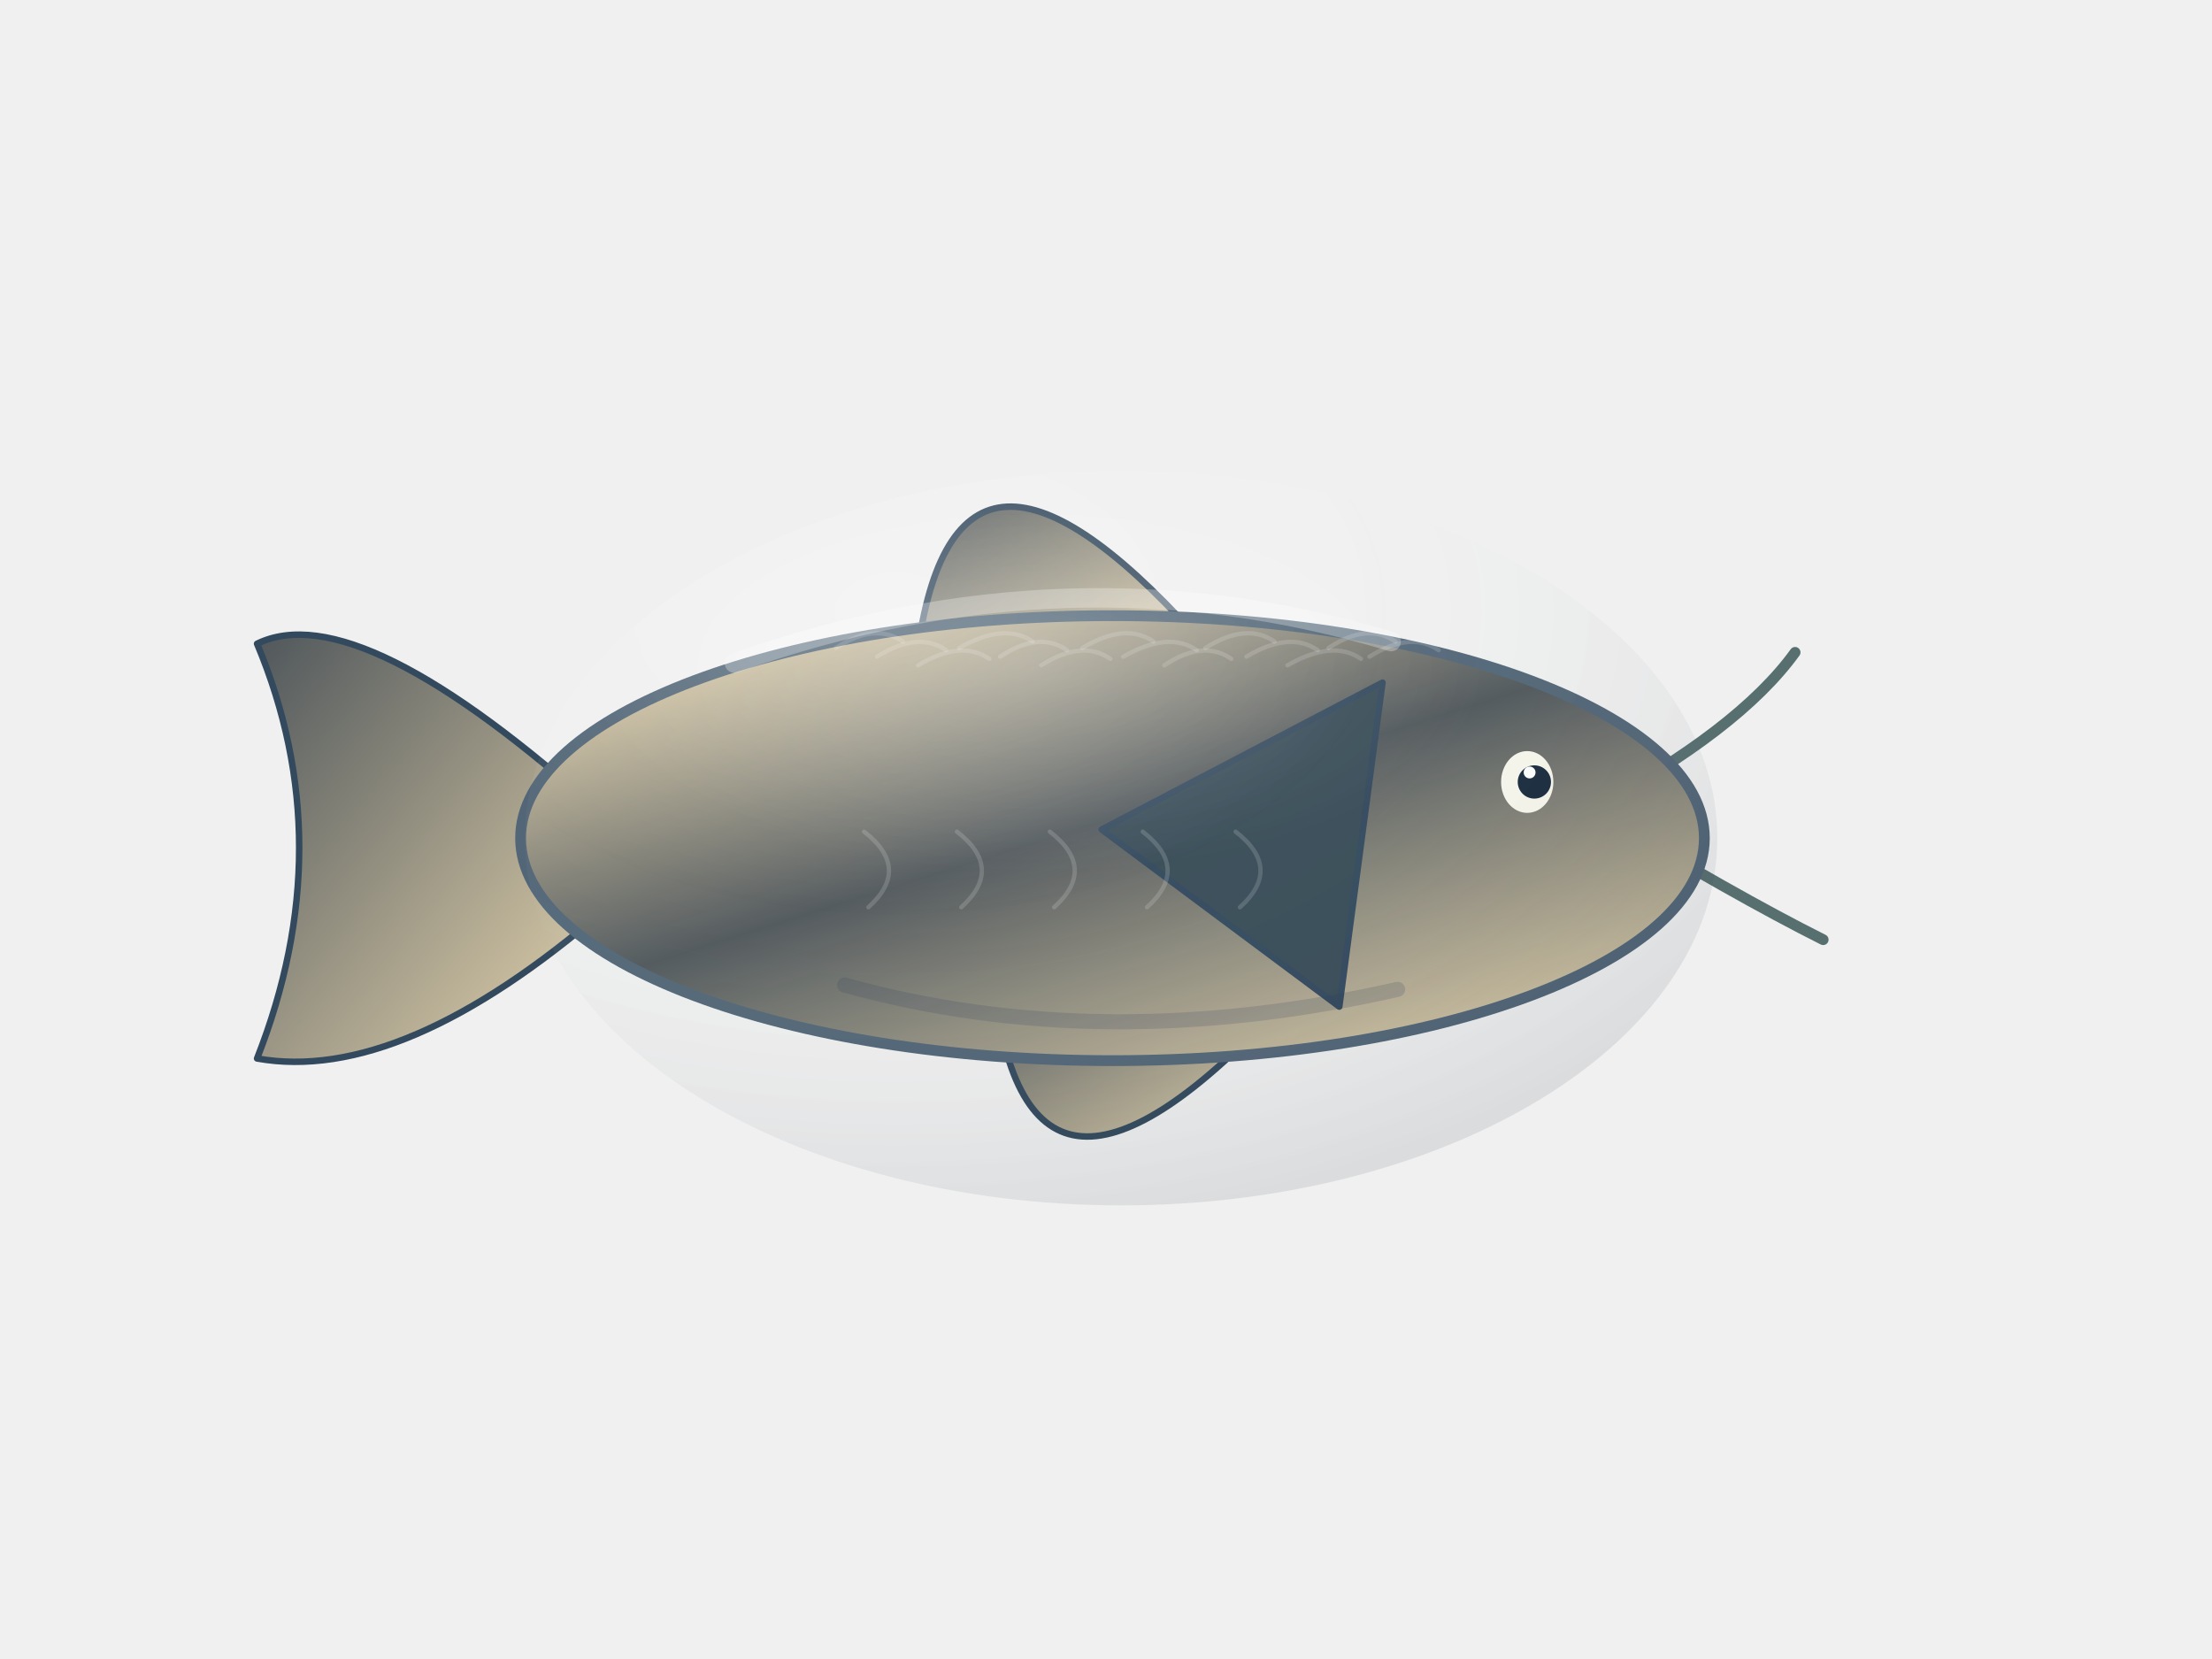
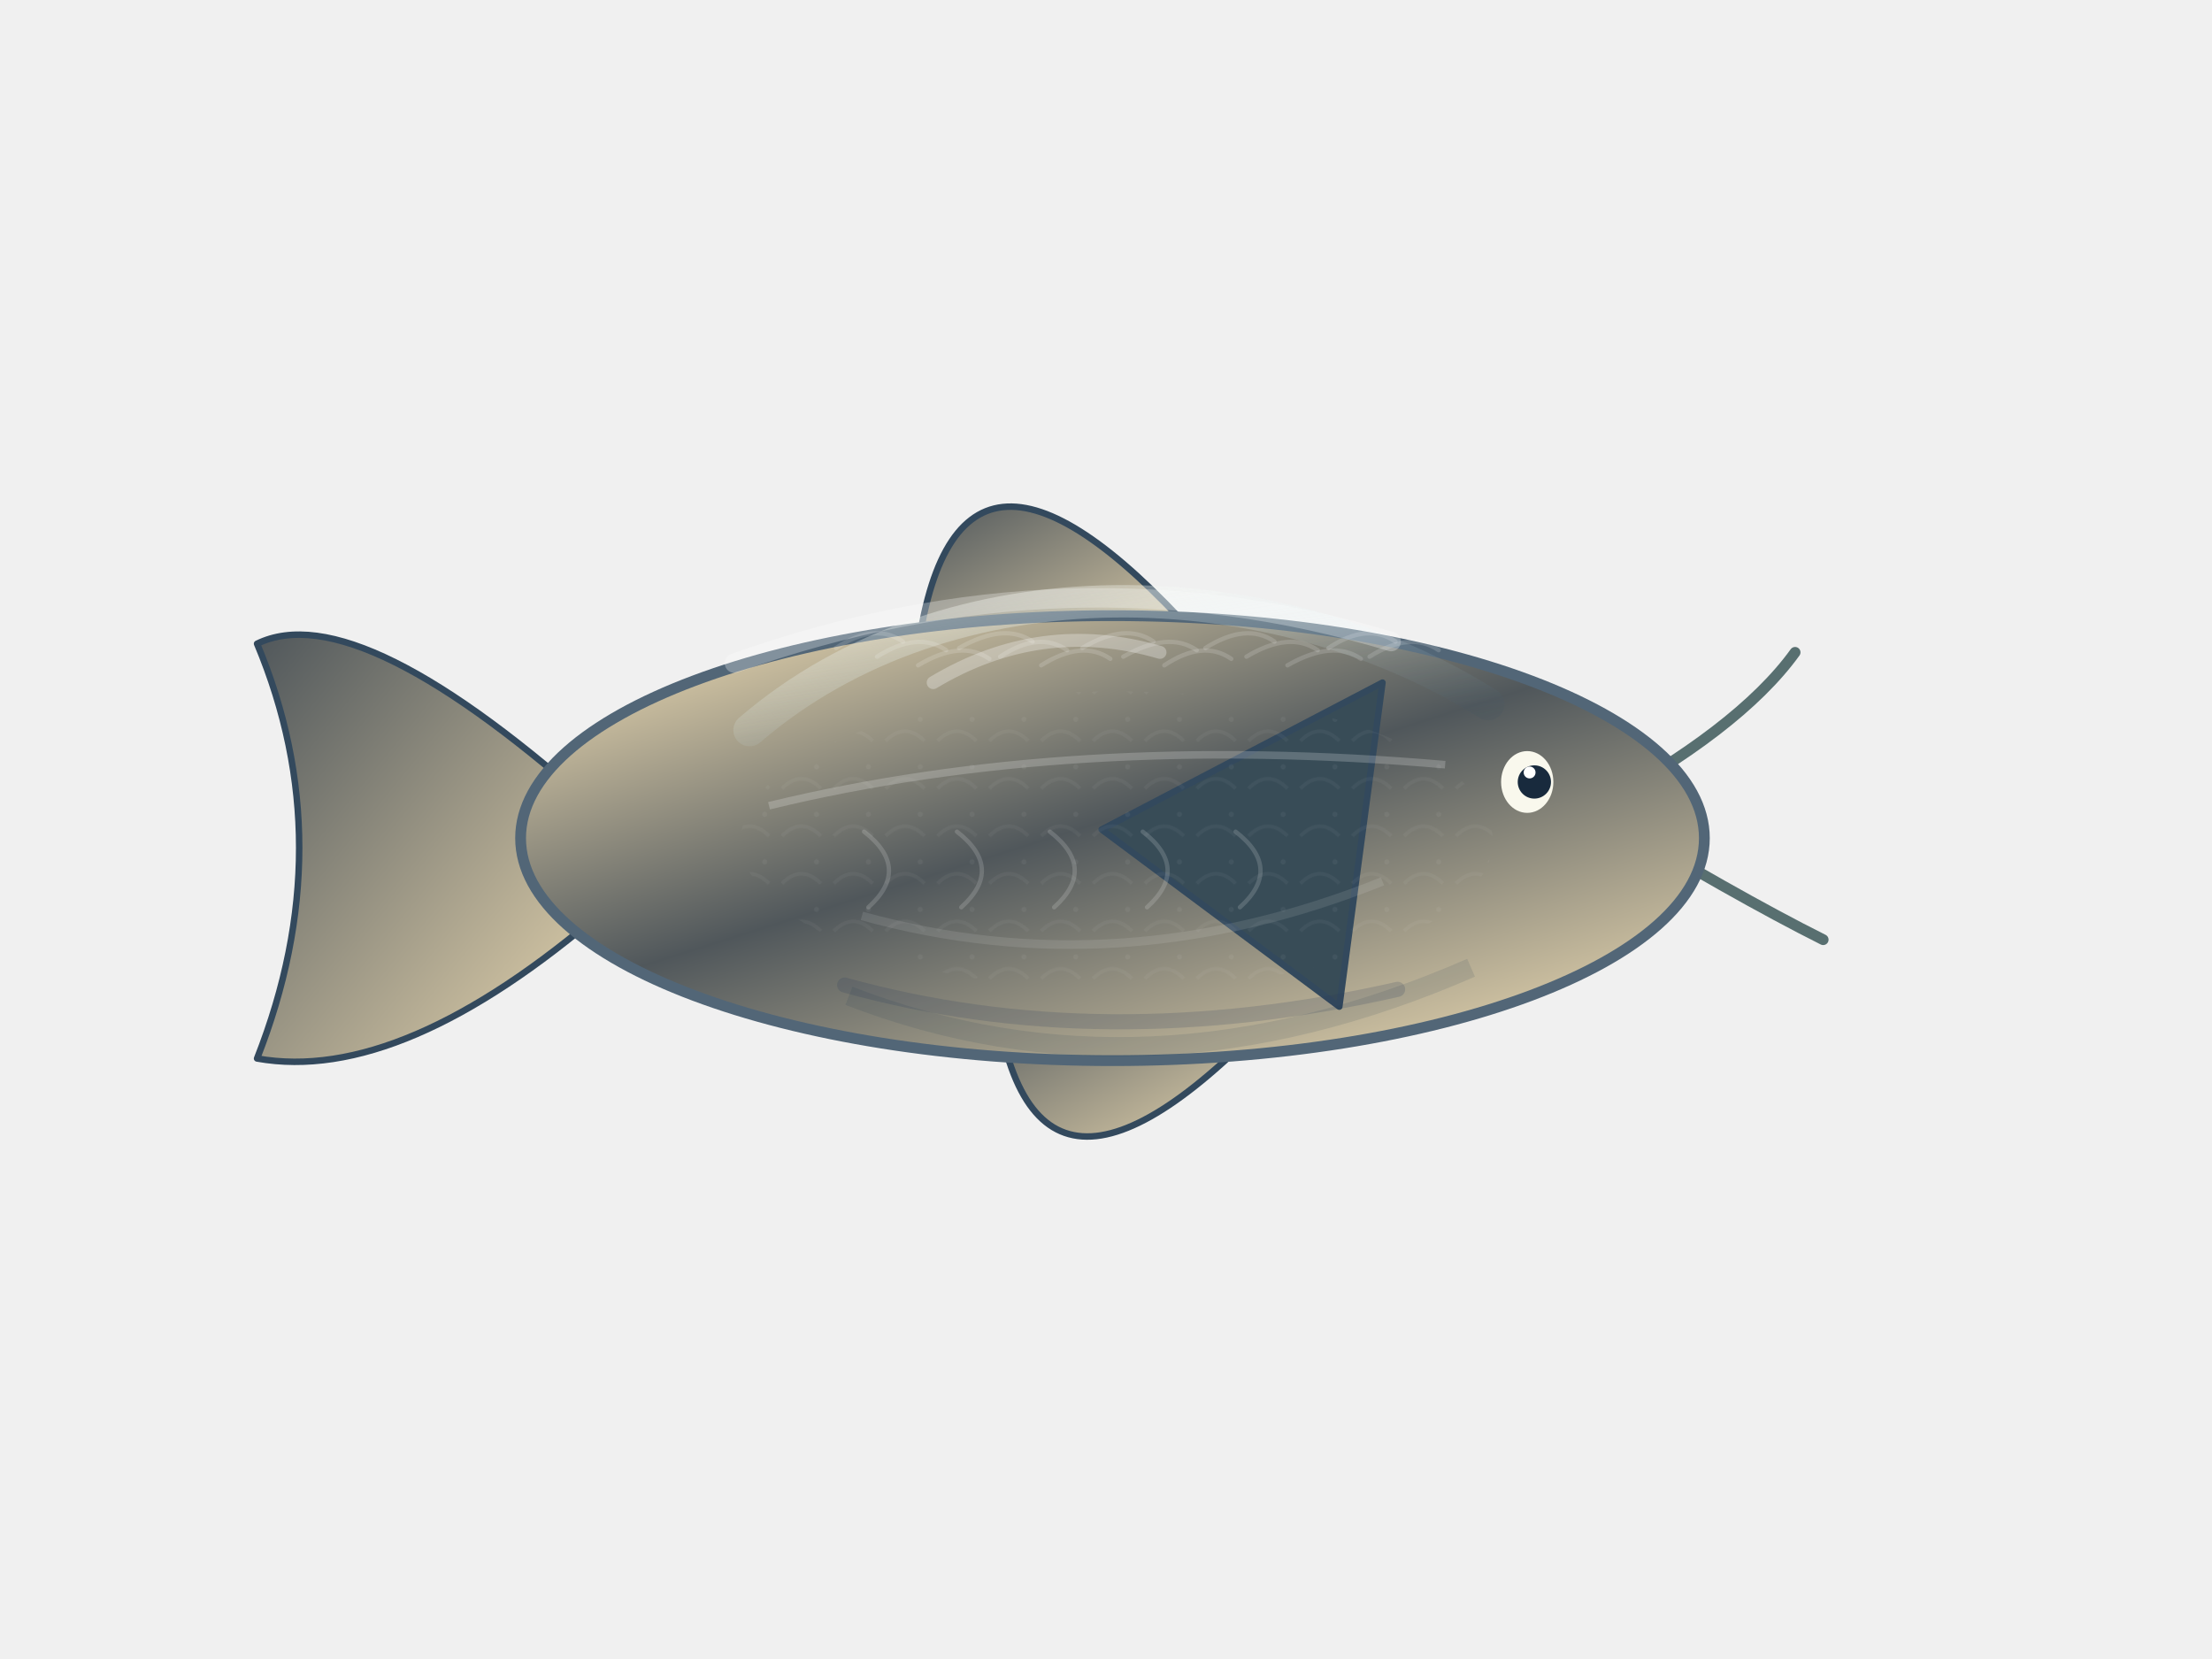
<svg xmlns="http://www.w3.org/2000/svg" width="1536" height="1152" viewBox="0 0 1024 768" role="img" aria-label="팬더 코리도라스">
  <defs>
    <linearGradient id="body" x1=".08" y1=".05" x2=".87" y2="1">
      <stop stop-color="#e7d6af" />
      <stop offset=".47" stop-color="#50575b" />
      <stop offset="1" stop-color="#e7d6af" />
    </linearGradient>
    <linearGradient id="fin" x1="0" y1="0" x2="1" y2="1">
      <stop stop-color="#50575b" />
      <stop offset="1" stop-color="#e7d6af" />
    </linearGradient>
    <radialGradient id="sheen" cx=".31" cy=".19" r=".85">
      <stop stop-color="#ffffff" stop-opacity=".38" />
      <stop offset=".48" stop-color="#ffffff" stop-opacity=".06" />
      <stop offset="1" stop-color="#071729" stop-opacity=".18" />
    </radialGradient>
    <radialGradient id="gloss">
      <stop stop-color="#ffffff" stop-opacity=".33" />
      <stop offset="1" stop-color="#ffffff" stop-opacity="0" />
    </radialGradient>
  </defs>
  <g>
    <path d="M280 378 Q166 275 119 298 Q158 391 119 490 Q186 502 280 421 Z" fill="url(#fin)" stroke="#33495d" stroke-width="3" stroke-linejoin="round" stroke-linecap="round" />
    <path d="M424 307.7 Q440 168.8 553 293.6 Z" fill="url(#fin)" stroke="#33495d" stroke-width="3" stroke-linejoin="round" stroke-linecap="round" />
    <path d="M460 454.9 Q475 592.6 594 464.1 Z" fill="url(#fin)" stroke="#33495d" stroke-width="3" stroke-linejoin="round" stroke-linecap="round" />
    <path d="M736 374 Q804 415 844 435 M736 375 Q805 338 831 302" fill="none" stroke="#586f70" stroke-width="5" stroke-linejoin="round" stroke-linecap="round" />
    <ellipse cx="515" cy="388" rx="274" ry="103" fill="url(#body)" stroke="#526677" stroke-width="5" />
    <path d="M510 384 L620 466 L640 316 Z" fill="#384c57" stroke="#33495d" stroke-width="3" stroke-linejoin="round" stroke-linecap="round" />
    <path d="M340 307 Q495 252 644 297" fill="none" stroke="#ffffff" stroke-width="9" stroke-linejoin="round" stroke-linecap="round" opacity=".28" />
    <path d="M391 456 Q510 489 647 458" fill="none" stroke="#263957" stroke-width="7" stroke-linejoin="round" stroke-linecap="round" opacity=".18" />
    <path d="M400 385 q22 17 2 35" fill="none" stroke="#ffffff" stroke-width="2" stroke-linejoin="round" stroke-linecap="round" opacity=".16" />
    <path d="M443 385 q22 17 2 35" fill="none" stroke="#ffffff" stroke-width="2" stroke-linejoin="round" stroke-linecap="round" opacity=".16" />
    <path d="M486 385 q22 17 2 35" fill="none" stroke="#ffffff" stroke-width="2" stroke-linejoin="round" stroke-linecap="round" opacity=".16" />
    <path d="M529 385 q22 17 2 35" fill="none" stroke="#ffffff" stroke-width="2" stroke-linejoin="round" stroke-linecap="round" opacity=".16" />
    <path d="M572 385 q22 17 2 35" fill="none" stroke="#ffffff" stroke-width="2" stroke-linejoin="round" stroke-linecap="round" opacity=".16" />
    <ellipse cx="707" cy="362" rx="12.1" ry="14.3" fill="#f9f8ed" />
    <circle cx="710.3" cy="362" r="7.7" fill="#182a3d" />
    <circle cx="708.1" cy="357.6" r="2.75" fill="#fff" />
  </g>
  <g>
    <path d="M387 300 q18 -12 31 -3" fill="none" stroke="#ffffff" stroke-width="2" stroke-linejoin="round" stroke-linecap="round" opacity=".15" />
    <path d="M406 304 q19 -12 32 -3" fill="none" stroke="#ffffff" stroke-width="2" stroke-linejoin="round" stroke-linecap="round" opacity=".15" />
    <path d="M425 308 q20 -12 33 -3" fill="none" stroke="#ffffff" stroke-width="2" stroke-linejoin="round" stroke-linecap="round" opacity=".15" />
    <path d="M444 300 q21 -12 34 -3" fill="none" stroke="#ffffff" stroke-width="2" stroke-linejoin="round" stroke-linecap="round" opacity=".15" />
    <path d="M463 304 q18 -12 31 -3" fill="none" stroke="#ffffff" stroke-width="2" stroke-linejoin="round" stroke-linecap="round" opacity=".15" />
    <path d="M482 308 q19 -12 32 -3" fill="none" stroke="#ffffff" stroke-width="2" stroke-linejoin="round" stroke-linecap="round" opacity=".15" />
    <path d="M501 300 q20 -12 33 -3" fill="none" stroke="#ffffff" stroke-width="2" stroke-linejoin="round" stroke-linecap="round" opacity=".15" />
    <path d="M520 304 q21 -12 34 -3" fill="none" stroke="#ffffff" stroke-width="2" stroke-linejoin="round" stroke-linecap="round" opacity=".15" />
    <path d="M539 308 q18 -12 31 -3" fill="none" stroke="#ffffff" stroke-width="2" stroke-linejoin="round" stroke-linecap="round" opacity=".15" />
    <path d="M558 300 q19 -12 32 -3" fill="none" stroke="#ffffff" stroke-width="2" stroke-linejoin="round" stroke-linecap="round" opacity=".15" />
    <path d="M577 304 q20 -12 33 -3" fill="none" stroke="#ffffff" stroke-width="2" stroke-linejoin="round" stroke-linecap="round" opacity=".15" />
    <path d="M596 308 q21 -12 34 -3" fill="none" stroke="#ffffff" stroke-width="2" stroke-linejoin="round" stroke-linecap="round" opacity=".15" />
    <path d="M615 300 q18 -12 31 -3" fill="none" stroke="#ffffff" stroke-width="2" stroke-linejoin="round" stroke-linecap="round" opacity=".15" />
    <path d="M634 304 q19 -12 32 -3" fill="none" stroke="#ffffff" stroke-width="2" stroke-linejoin="round" stroke-linecap="round" opacity=".15" />
  </g>
-   <ellipse cx="519" cy="388" rx="276" ry="170" fill="url(#sheen)" opacity=".49" />
-   <ellipse cx="479" cy="309" rx="211" ry="95" fill="url(#gloss)" opacity=".44" />
+   <defs id="v32-materials">
+     <linearGradient id="v32-rim" x1="0" y1="0" x2=".85" y2="1">
+       <stop stop-color="#fffaf0" stop-opacity=".7" />
+       <stop offset=".58" stop-color="#e5faff" stop-opacity=".20" />
+       <stop offset="1" stop-color="#23465b" stop-opacity=".13" />
+     </linearGradient>
+     <linearGradient id="v32-fin" x1="0" y1="0" x2="1" y2="1">
+       <stop stop-color="#fff" stop-opacity=".52" />
+       <stop offset=".47" stop-color="#fff" stop-opacity=".06" />
+       <stop offset="1" stop-color="#102a48" stop-opacity=".21" />
+     </linearGradient>
+     <radialGradient id="v32-pearl" cx=".36" cy=".25" r=".75">
+       <stop stop-color="#fff" stop-opacity=".6" />
+       <stop offset=".40" stop-color="#fff" stop-opacity=".14" />
+       <stop offset="1" stop-color="#031d32" stop-opacity=".14" />
+     </radialGradient>
+     <pattern id="v32-micro" width="24" height="22" patternUnits="userSpaceOnUse">
+       <path d="M2 13 Q11 4 20 13" stroke="#fff" stroke-opacity=".13" stroke-width="1.7" fill="none" />
+       <circle cx="18" cy="3" r="1.2" fill="#fff" opacity=".16" />
+     </pattern>
+   </defs>
+   <g id="v32-polish" pointer-events="none">
+     <path d="M347 338 C440 258 589 263 689 326" fill="none" stroke="url(#v32-rim)" stroke-width="15" stroke-linecap="round" opacity=".65" />
+     <path d="M393 461 Q530 514 681 448" fill="none" stroke="#16354d" stroke-width="9" opacity=".12" />
+     <path d="M356 373 Q496 339 669 354" fill="none" stroke="#fff" stroke-width="3.5" opacity=".20" />
+     <path d="M399 424 Q518 457 640 408" fill="none" stroke="#fff" stroke-width="4" opacity=".10" />
+     <ellipse cx="517" cy="389" rx="174" ry="69" fill="url(#v32-micro)" opacity=".30" />
+     <path d="M432 316 Q482 286 537 302" fill="none" stroke="#fff" stroke-opacity=".29" stroke-width="6" stroke-linecap="round" />
+   </g>
</svg>
